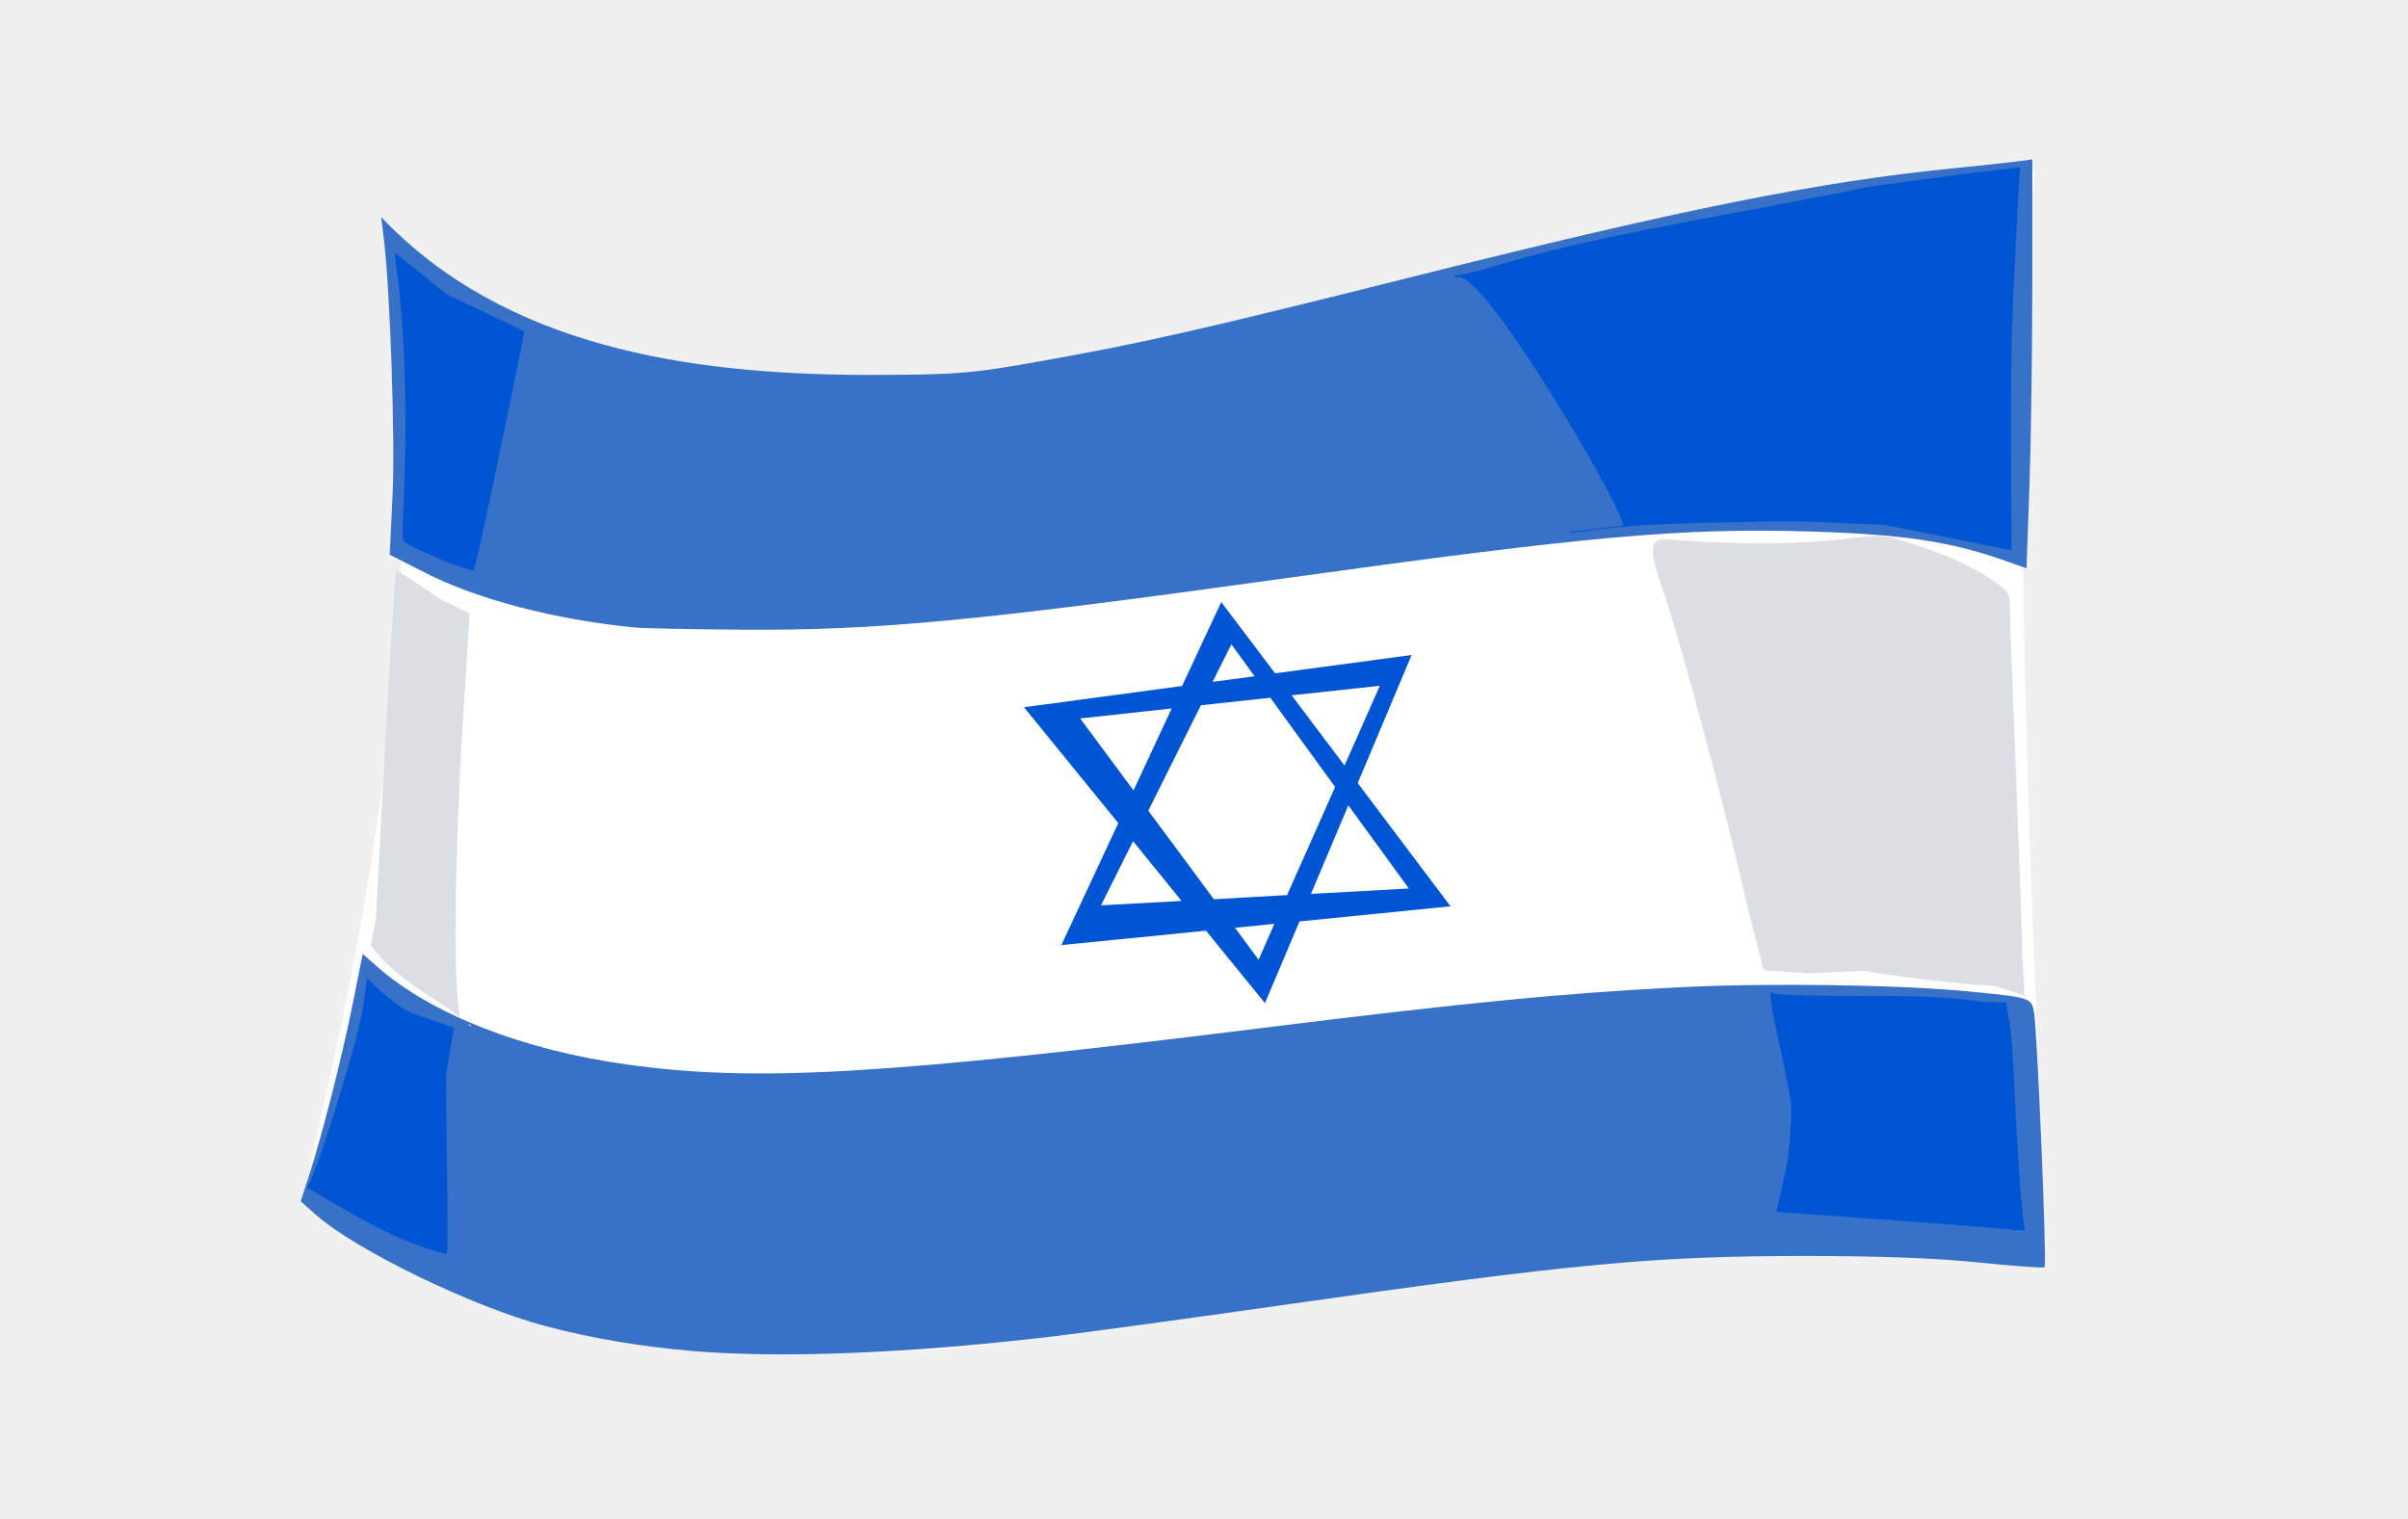
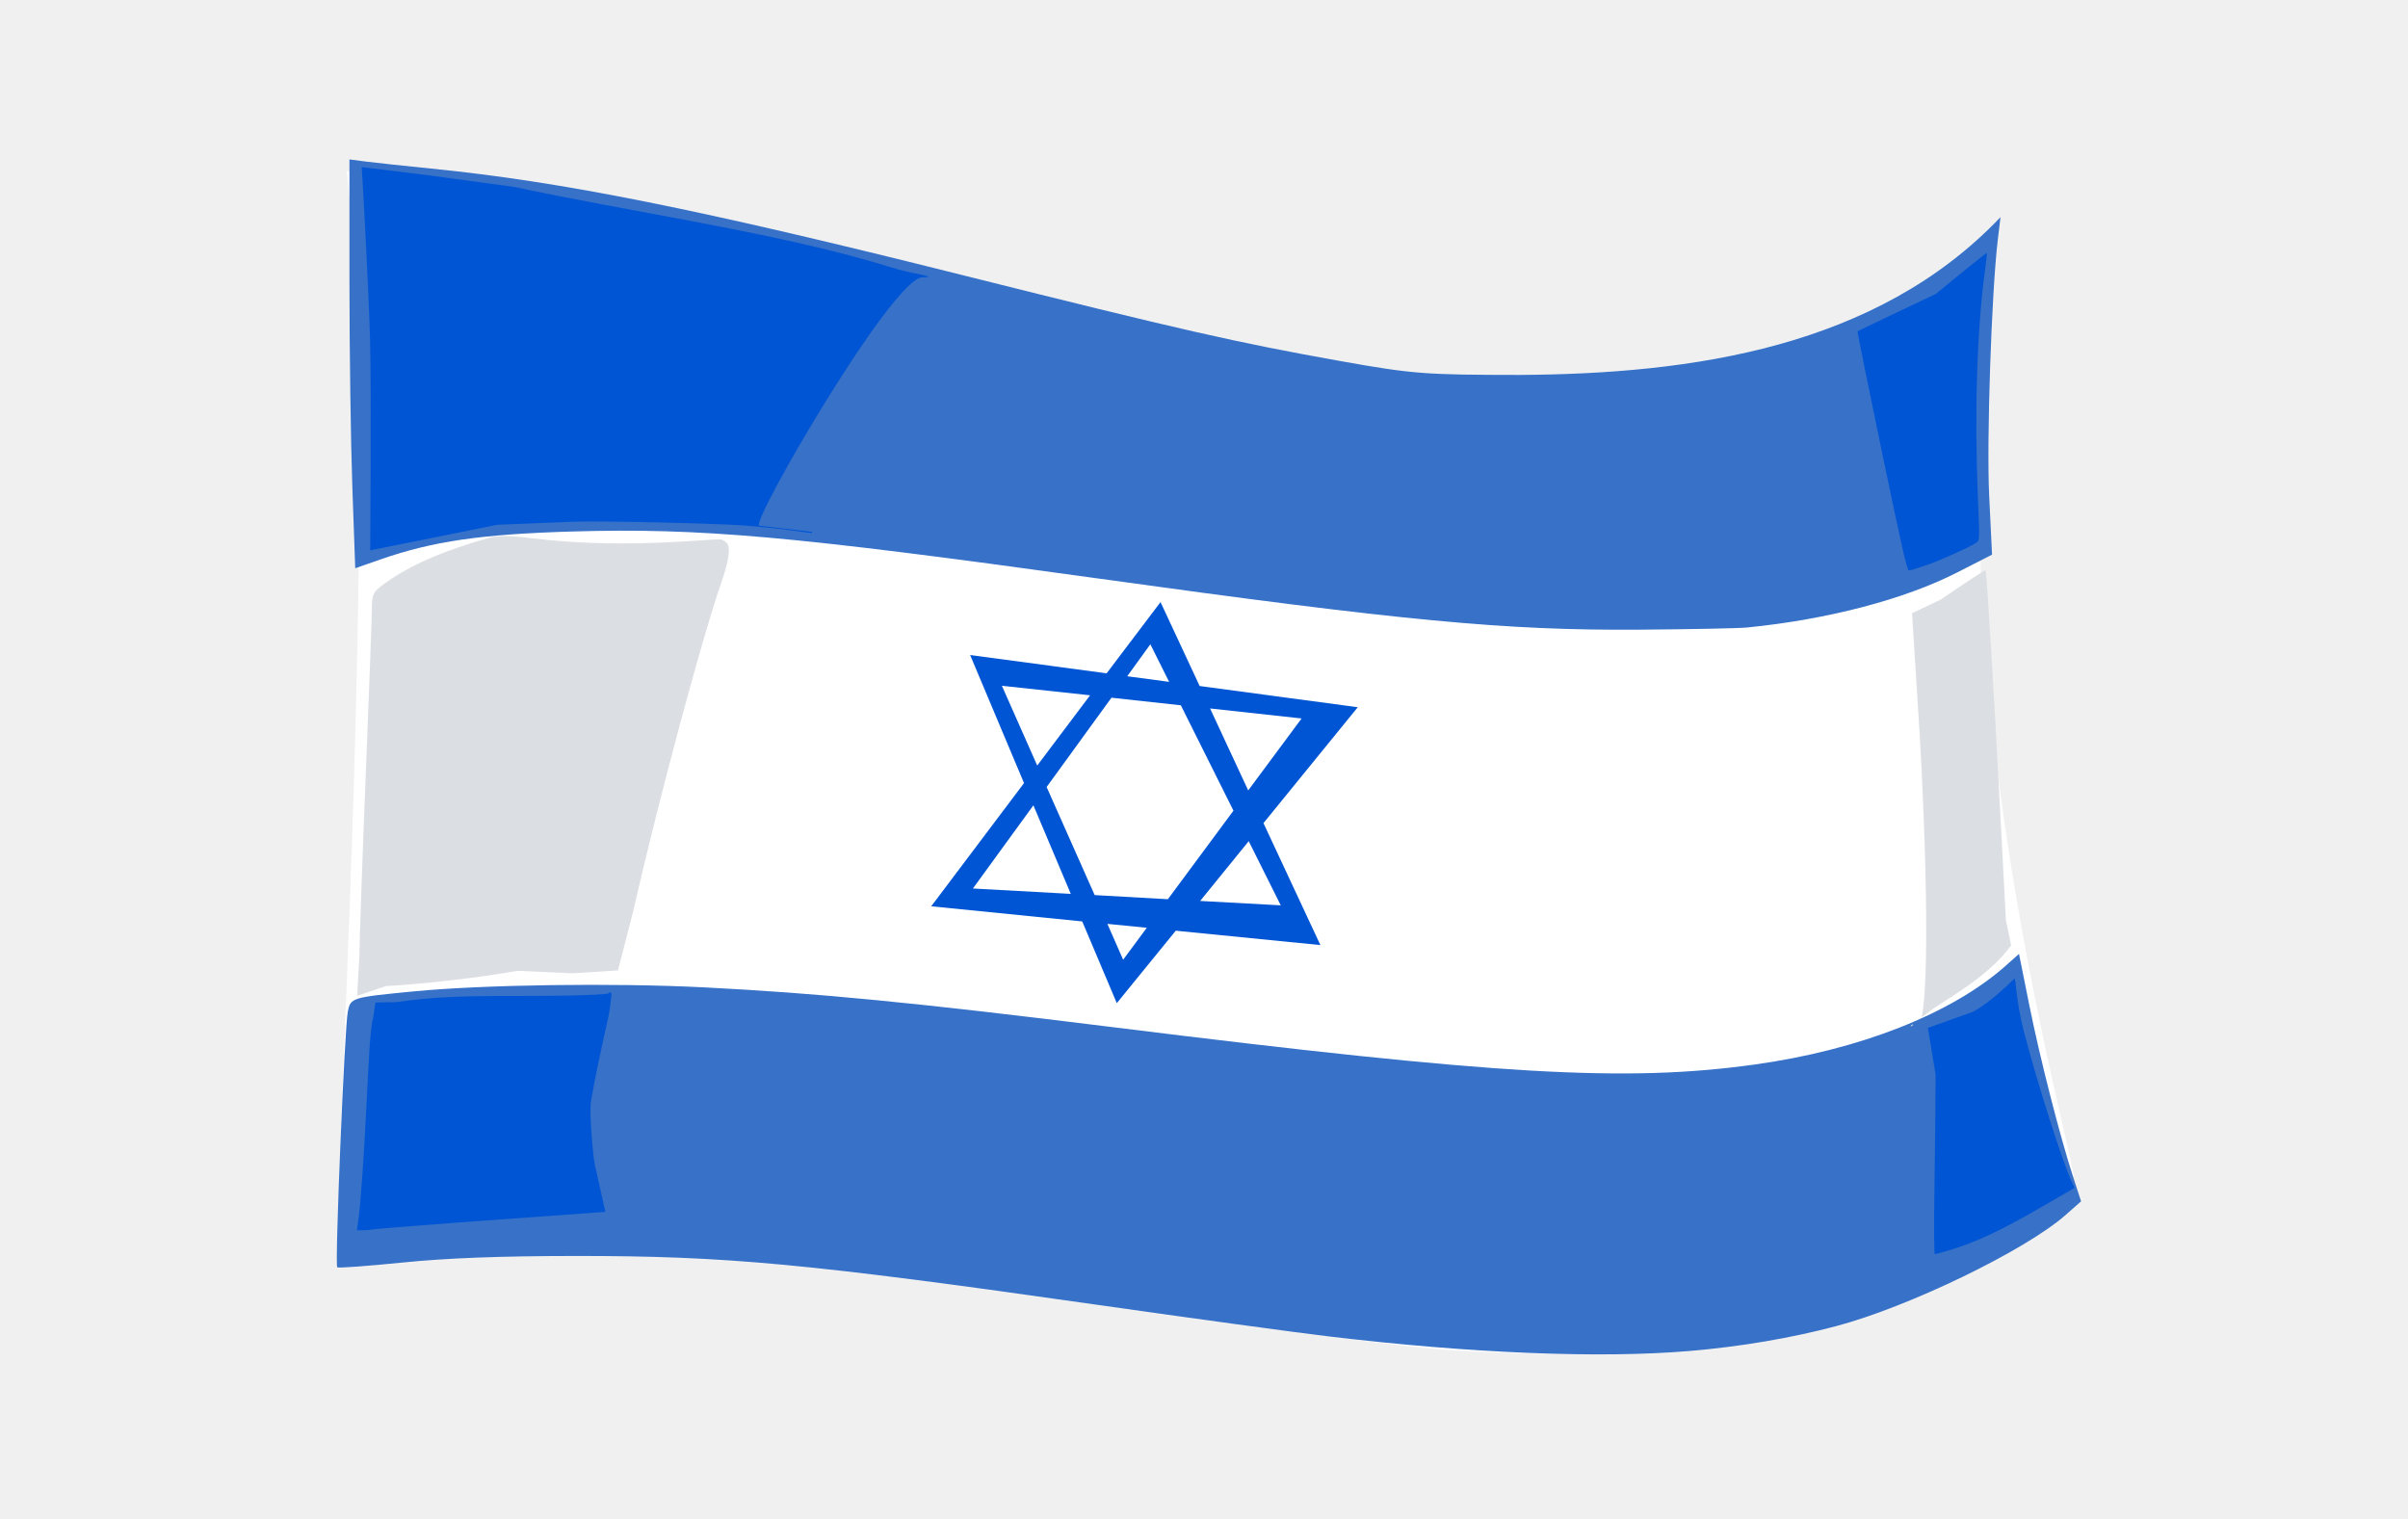
<svg xmlns="http://www.w3.org/2000/svg" width="303.307" height="191.268" id="svg4363" version="1.1">
  <defs id="defs4365">
    </defs>
-   <g id="layer1" transform="translate(0,-861.0945)">
+   <g id="layer1" transform="translate(300,-861.0945) scale(-1,1)">
    <path style="fill:#ffffff;fill-opacity:1" d="m 87.145,1031.1 c -16.8,-2.016 -32.334,-8.507 -44.246,-18.488 -2.203,-1.846 -4.045,-3.381 -4.093,-3.412 -0.049,-0.031 0.805,-3.913 1.896,-8.628 4.513,-19.495 7.52,-37.724 9.251,-56.081 0.984,-10.432 0.825,-34.48 -0.293,-44.461 -0.496,-4.43 -0.824,-8.139 -0.727,-8.242 0.096,-0.103 1.983,1.39 4.192,3.318 21.911,19.117 51.647,22.421 99.122,11.014 3.651,-0.877 14.335,-3.687 23.743,-6.245 32,-8.699 36.658,-9.919 45.265,-11.854 11.312,-2.543 23.278,-4.554 29.801,-5.009 l 5.26,-0.367 -0.327,3.327 c -1.773,18.05 -1.651,50.381 0.376,99.796 0.698,17.024 1.19,31.038 1.092,31.142 -0.098,0.104 -1.522,-0.064 -3.166,-0.372 -10.995,-2.063 -29.858,-2.083 -46.134,-0.049 -11.785,1.473 -18.051,2.521 -43.911,7.344 -24.519,4.573 -32.599,5.872 -43.855,7.048 -8.417,0.88 -26.741,1.001 -33.245,0.221 l 0,-10e-5 z" id="path3428" />
    <path style="fill:#3771c8;fill-opacity:1" d="M 79.897,940.127 C 69.77,939.117 60.103,936.583 53.487,933.203 l -4.399,-2.247 0.362,-7.476 c 0.334,-6.9 -0.298,-25.581 -1.091,-32.211 l -0.338,-2.824 c 15.61,16.422 38.82,19.752 60.574,19.874 11.962,-0.007 13.47,-0.124 22.618,-1.755 12.971,-2.314 20.095,-3.934 47.451,-10.791 33.278,-8.342 50.419,-11.781 67.011,-13.443 3.371,-0.338 7.07,-0.736 8.219,-0.884 l 2.09,-0.27 -0.001,15.52 c -0.001,8.536 -0.165,20.122 -0.364,25.746 l -0.363,10.226 -3.119,-1.089 c -6.64,-2.32 -12.778,-3.213 -24.343,-3.544 -16.059,-0.459 -27.651,0.577 -65.791,5.879 -38.764,5.388 -51.62,6.607 -68.454,6.491 -6.436,-0.045 -12.58,-0.169 -13.652,-0.276 l -1.7e-4,0 z" id="path3243" />
    <path style="fill:#3771c8;fill-opacity:1" d="m 87.141,1031.254 c -6.416,-0.549 -12.704,-1.615 -18.389,-3.119 -9.193,-2.432 -23.865,-9.54 -28.953,-14.027 l -1.927,-1.7 0.96,-2.946 c 1.697,-5.208 4.212,-15.045 5.553,-21.722 l 1.305,-6.497 1.641,1.461 c 6.813,6.069 18.428,10.641 31.7,12.48 16.228,2.247 32.326,1.312 80.552,-4.682 25.154,-3.126 37.401,-4.319 51.823,-5.048 11.283,-0.571 27.7,-0.34 36.499,0.512 7.796,0.755 7.924,0.794 8.281,2.513 0.409,1.967 1.653,31.972 1.337,32.24 -0.133,0.113 -3.856,-0.16 -8.274,-0.607 -5.509,-0.557 -12.319,-0.816 -21.684,-0.822 -19.022,-0.013 -29.29,0.947 -65.754,6.149 -11.799,1.683 -24.964,3.48 -29.255,3.993 -17.787,2.126 -34.167,2.783 -45.415,1.821 l 0,0 z" id="path3247" />
    <path style="fill:#dbdee3;fill-opacity:1" d="m 49.898,932.926 c -0.147,0.215 -1.118,16.377 -1.853,30.703 l -0.706,13.383 -0.661,3.157 c 3.079,4.229 8.644,6.989 10.454,8.447 0.244,0.197 0.498,0.4 0.75,0.582 0.013,-0.035 0.031,-0.068 0.044,-0.103 -1.204,-6.259 -0.136,-30.137 0.507,-39.158 l 0.728,-11.604 -3.595,-1.711 c -3.065,-2.119 -5.619,-3.769 -5.669,-3.697 l 10e-6,-3e-5 z m 9.22,57.162 c -0.02,0.049 -0.047,0.088 -0.066,0.137 0.073,0.039 0.148,0.096 0.221,0.137 0.013,0.007 0.056,10e-4 0.088,0 -0.042,-0.08 -0.114,-0.163 -0.243,-0.274 l -5e-5,-2e-5 z" id="path3253" />
    <path style="fill:#0055d4;fill-opacity:1" d="m 57.238,932.238 c -1.893,-0.667 -5.405,-2.263 -6.23,-2.832 -0.355,-0.244 -0.36,-0.453 -0.147,-5.412 0.461,-10.724 0.135,-21.364 -0.883,-28.825 -0.162,-1.19 -0.269,-2.185 -0.236,-2.212 0.032,-0.027 1.491,1.122 3.241,2.553 l 3.182,2.602 4.896,2.326 c 2.693,1.279 4.929,2.351 4.97,2.382 0.041,0.031 -1.333,6.824 -3.054,15.097 -2.494,11.992 -3.188,15.04 -3.423,15.037 -0.163,-0.003 -1.204,-0.325 -2.315,-0.716 l 0,0 z" id="path3269" />
    <path style="fill:#0055d4;fill-opacity:1" d="m 54.707,1018.638 c -3.711,-1.107 -6.671,-2.5 -12.471,-5.872 l -3.539,-2.057 0.293,-0.622 c 1.204,-2.556 4.351,-12.419 6.097,-19.108 0.978,-3.749 0.998,-6.701 1.174,-6.623 0.131,0.058 2.723,2.848 5.277,4.199 l 5.629,2.009 -0.974,5.879 c 0.006,2.988 0.07,9.3 0.142,14.027 0.079,5.163 0.059,8.593 -0.049,8.59 -0.099,0 -0.809,-0.193 -1.578,-0.422 l 1e-5,0 -6e-5,0 z" id="path3278" />
    <path style="fill:#0055d4;fill-opacity:1" d="m 204.378,927.306 c 1.08,-0.418 -16.818,-31.282 -20.568,-31.283 -2.329,-7e-4 1.479,-0.501 3.208,-1.035 7.933,-2.451 15.116,-4.07 31.415,-7.08 7.477,-1.381 15.262,-2.897 16.724,-3.257 l 11.058,-1.5 8.223,-1.01 c -0.216,3.248 -0.88,15.748 -1.049,21.709 -0.188,6.658 -0.006,26.704 -0.026,26.557 l -16.001,-3.213 -9.451,-0.382 c -3.102,-0.131 -17.172,0.169 -21.398,0.456 -1.734,0.118 -4.391,0.384 -5.905,0.591 -3.228,0.442 -2.818,0.41 -2.929,0.23 l 0,0 6.698,-0.783 z" id="path3404" />
    <path style="fill:#0055d4;fill-opacity:1" d="m 253.269,1015.968 c -0.064,-0.042 -4.896,-0.437 -10.739,-0.877 l -18.782,-1.356 1.208,-5.4 c 0.302,-0.756 0.861,-7.109 0.6,-8.577 -1.109,-6.242 -2.237,-10.487 -2.364,-11.605 -0.216,-1.899 -0.435,-2.414 0.321,-1.837 0.759,0.58 -0.53,-0.129 -0.101,-0.069 1.658,0.23 6.81,0.298 10.794,0.292 7.292,-0.012 11.029,0.089 15.939,0.784 l 2.565,0.039 0.268,1.831 c 0.422,1.56 0.579,5.426 0.867,11.253 0.323,6.538 0.744,12.46 1.023,14.394 l 0.174,1.204 -0.828,0 c -0.456,0 -0.881,-0.035 -0.944,-0.077 l 0,0 z" id="path3412" />
    <path style="fill:#dbdee3;fill-opacity:1" d="m 227.893,983.686 -5.733,-0.366 -1.891,-7.337 c -3.077,-13.586 -8.641,-34.372 -11.06,-41.314 -1.834,-5.263 -0.731,-5.241 -0.152,-5.592 0.366,-0.222 5.316,0.459 12.576,0.462 11.065,0.005 13.805,-1.542 16.943,-0.654 5.201,1.472 9.223,3.169 12.116,5.114 2.301,1.546 2.463,1.783 2.465,3.6 0.001,1.069 0.353,10.66 0.783,21.313 0.43,10.653 0.783,20.755 0.786,22.45 l 0.284,5.156 -3.657,-1.233 c -1.896,-0.05 -9.597,-0.697 -16.564,-1.91 l -6.896,0.311 z" id="path3418" />
    <path style="fill:#0055d4;fill-opacity:1" d="m 153.824,936.931 -4.931,10.57 -19.915,2.673 11.879,14.595 -7.172,15.364 18.218,-1.813 7.428,9.126 4.354,-10.294 19.019,-1.905 -11.687,-15.517 6.788,-16.132 -17.194,2.305 -6.788,-8.972 z m 1.281,5.316 2.914,4.025 -5.283,0.707 2.369,-4.732 z m 18.699,5.224 -4.451,10.048 -6.66,-8.849 11.11,-1.198 z m -13.8,1.506 8.165,11.246 -6.051,13.612 -9.221,0.522 -8.261,-11.154 6.628,-13.274 8.741,-0.953 z m -12.423,1.352 -4.803,10.324 -6.724,-9.065 11.527,-1.26 z m 22.253,12.199 7.62,10.478 -12.327,0.676 4.707,-11.154 z m -27.12,4.517 6.116,7.528 -10.15,0.553 4.034,-8.081 z m 17.802,10.416 -1.985,4.517 -2.978,-4.025 4.963,-0.492 z" id="path3516" />
  </g>
</svg>
